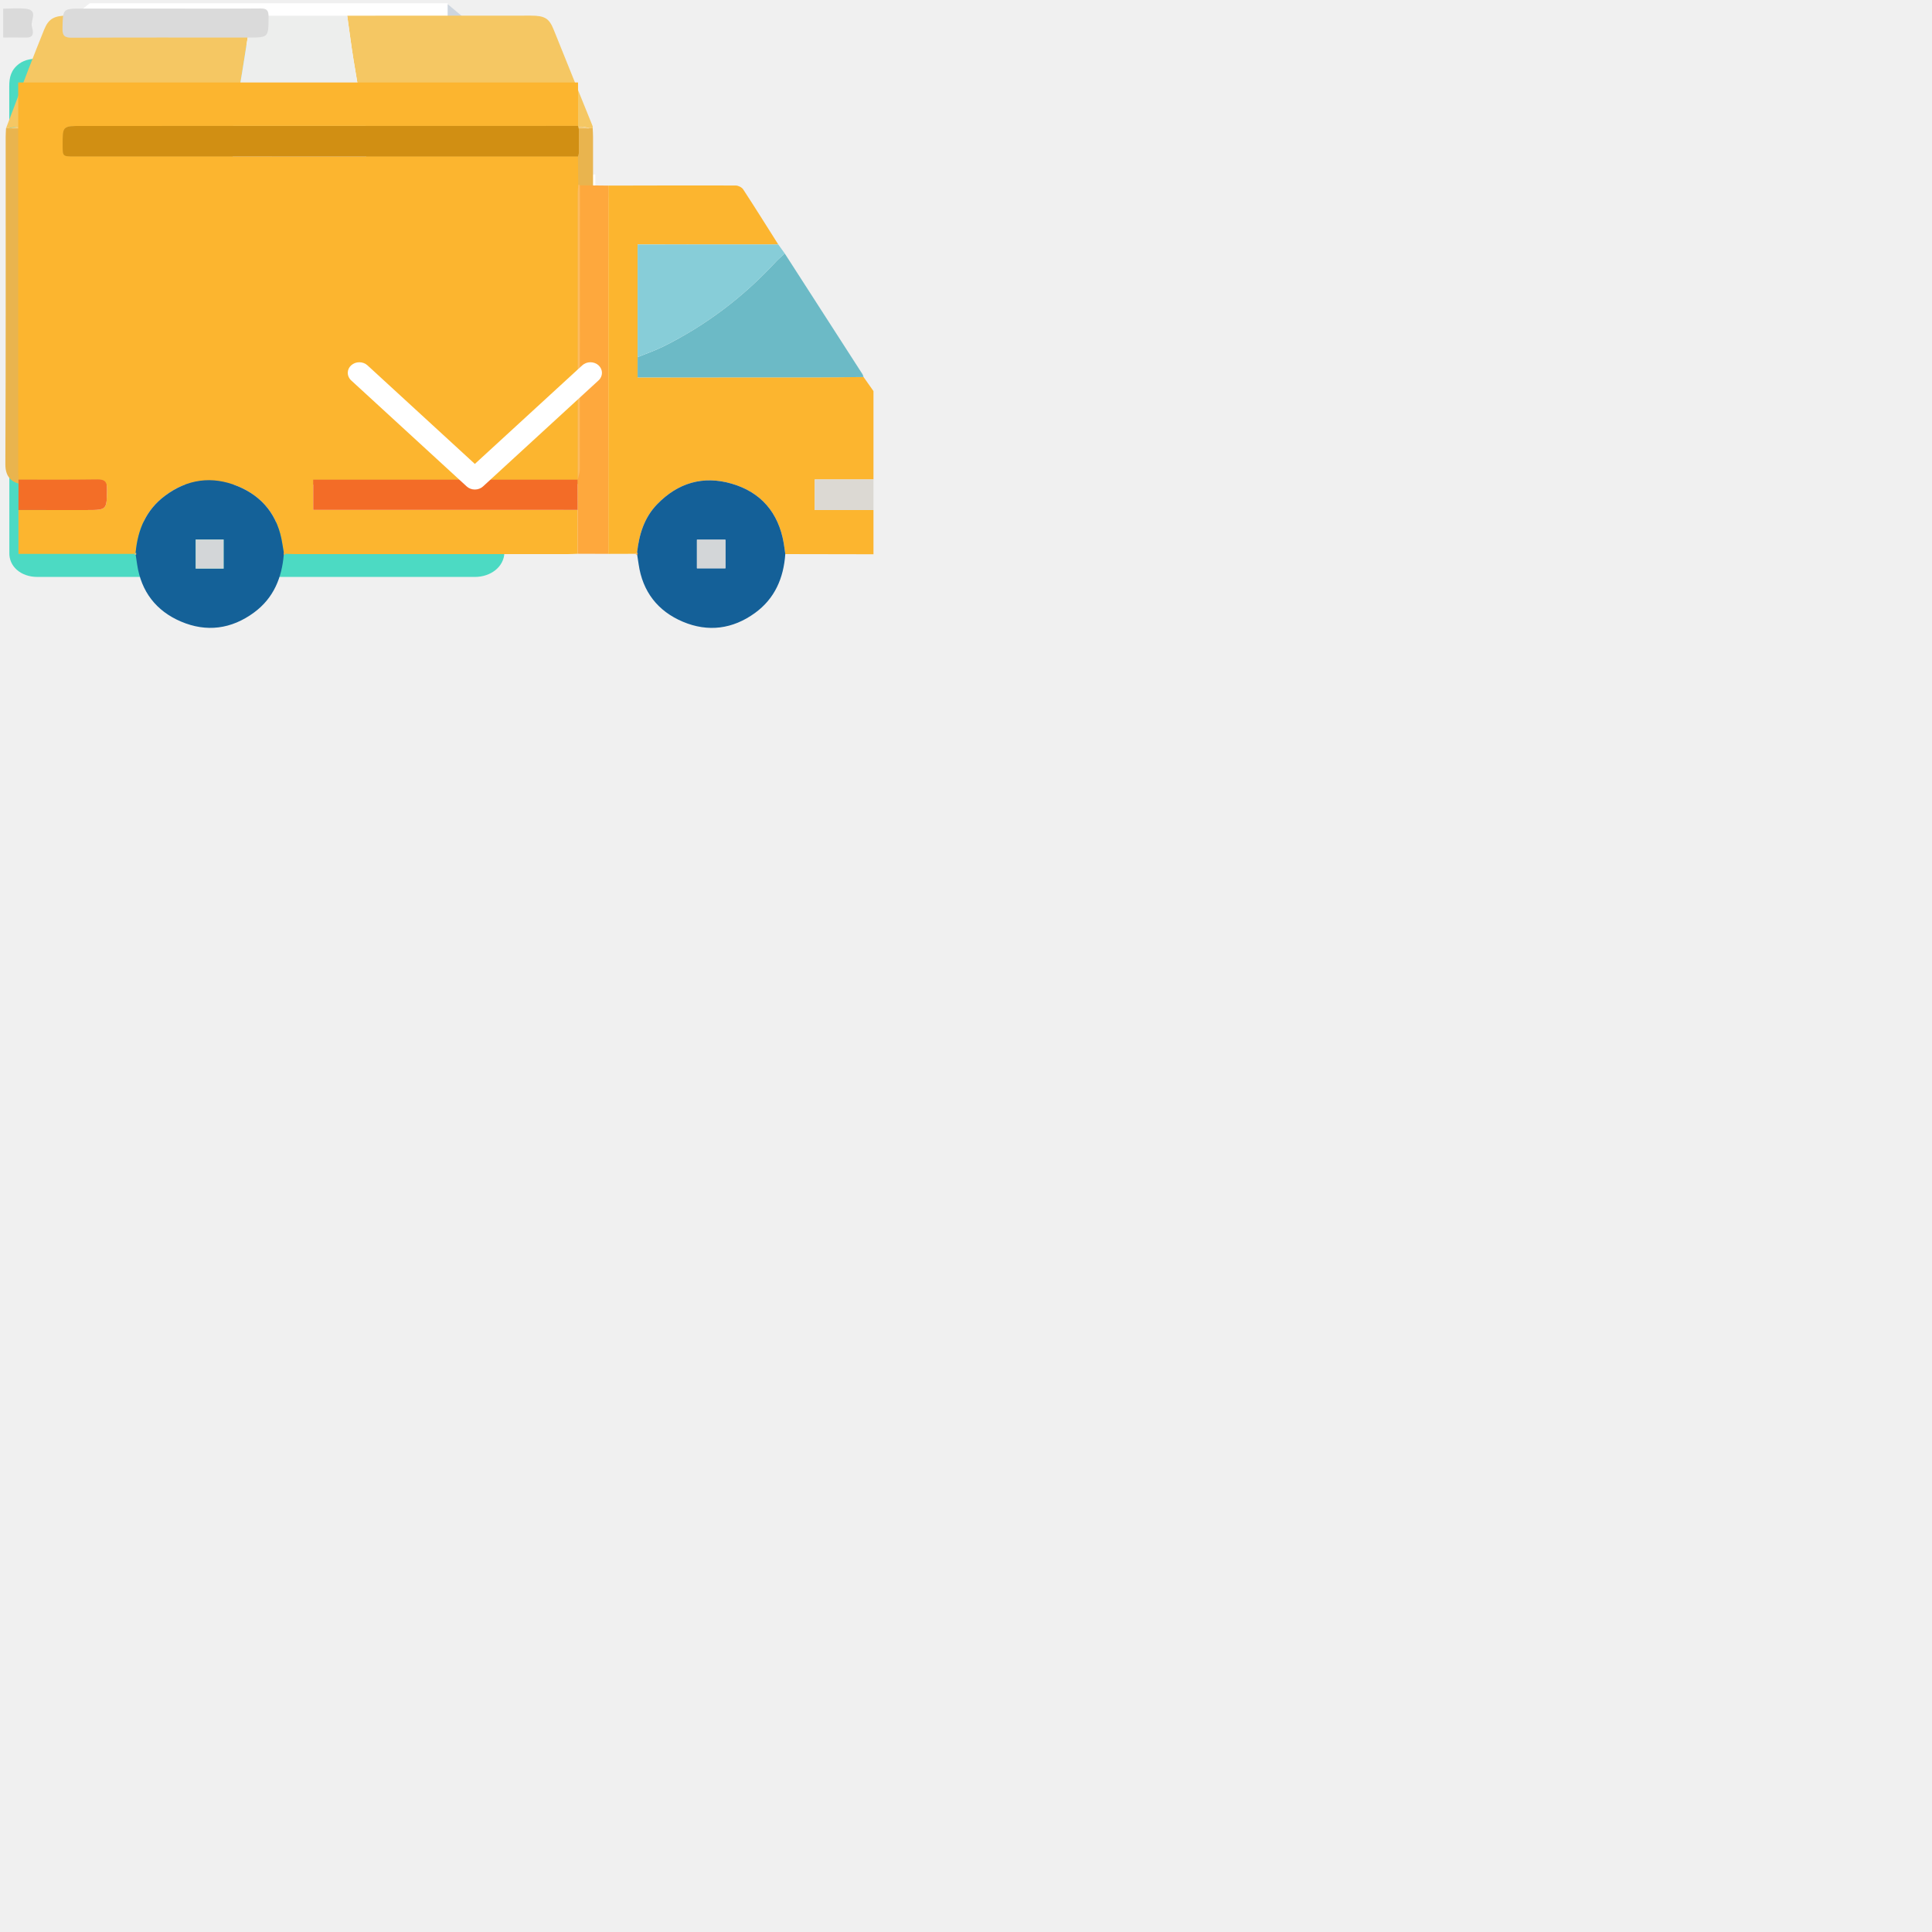
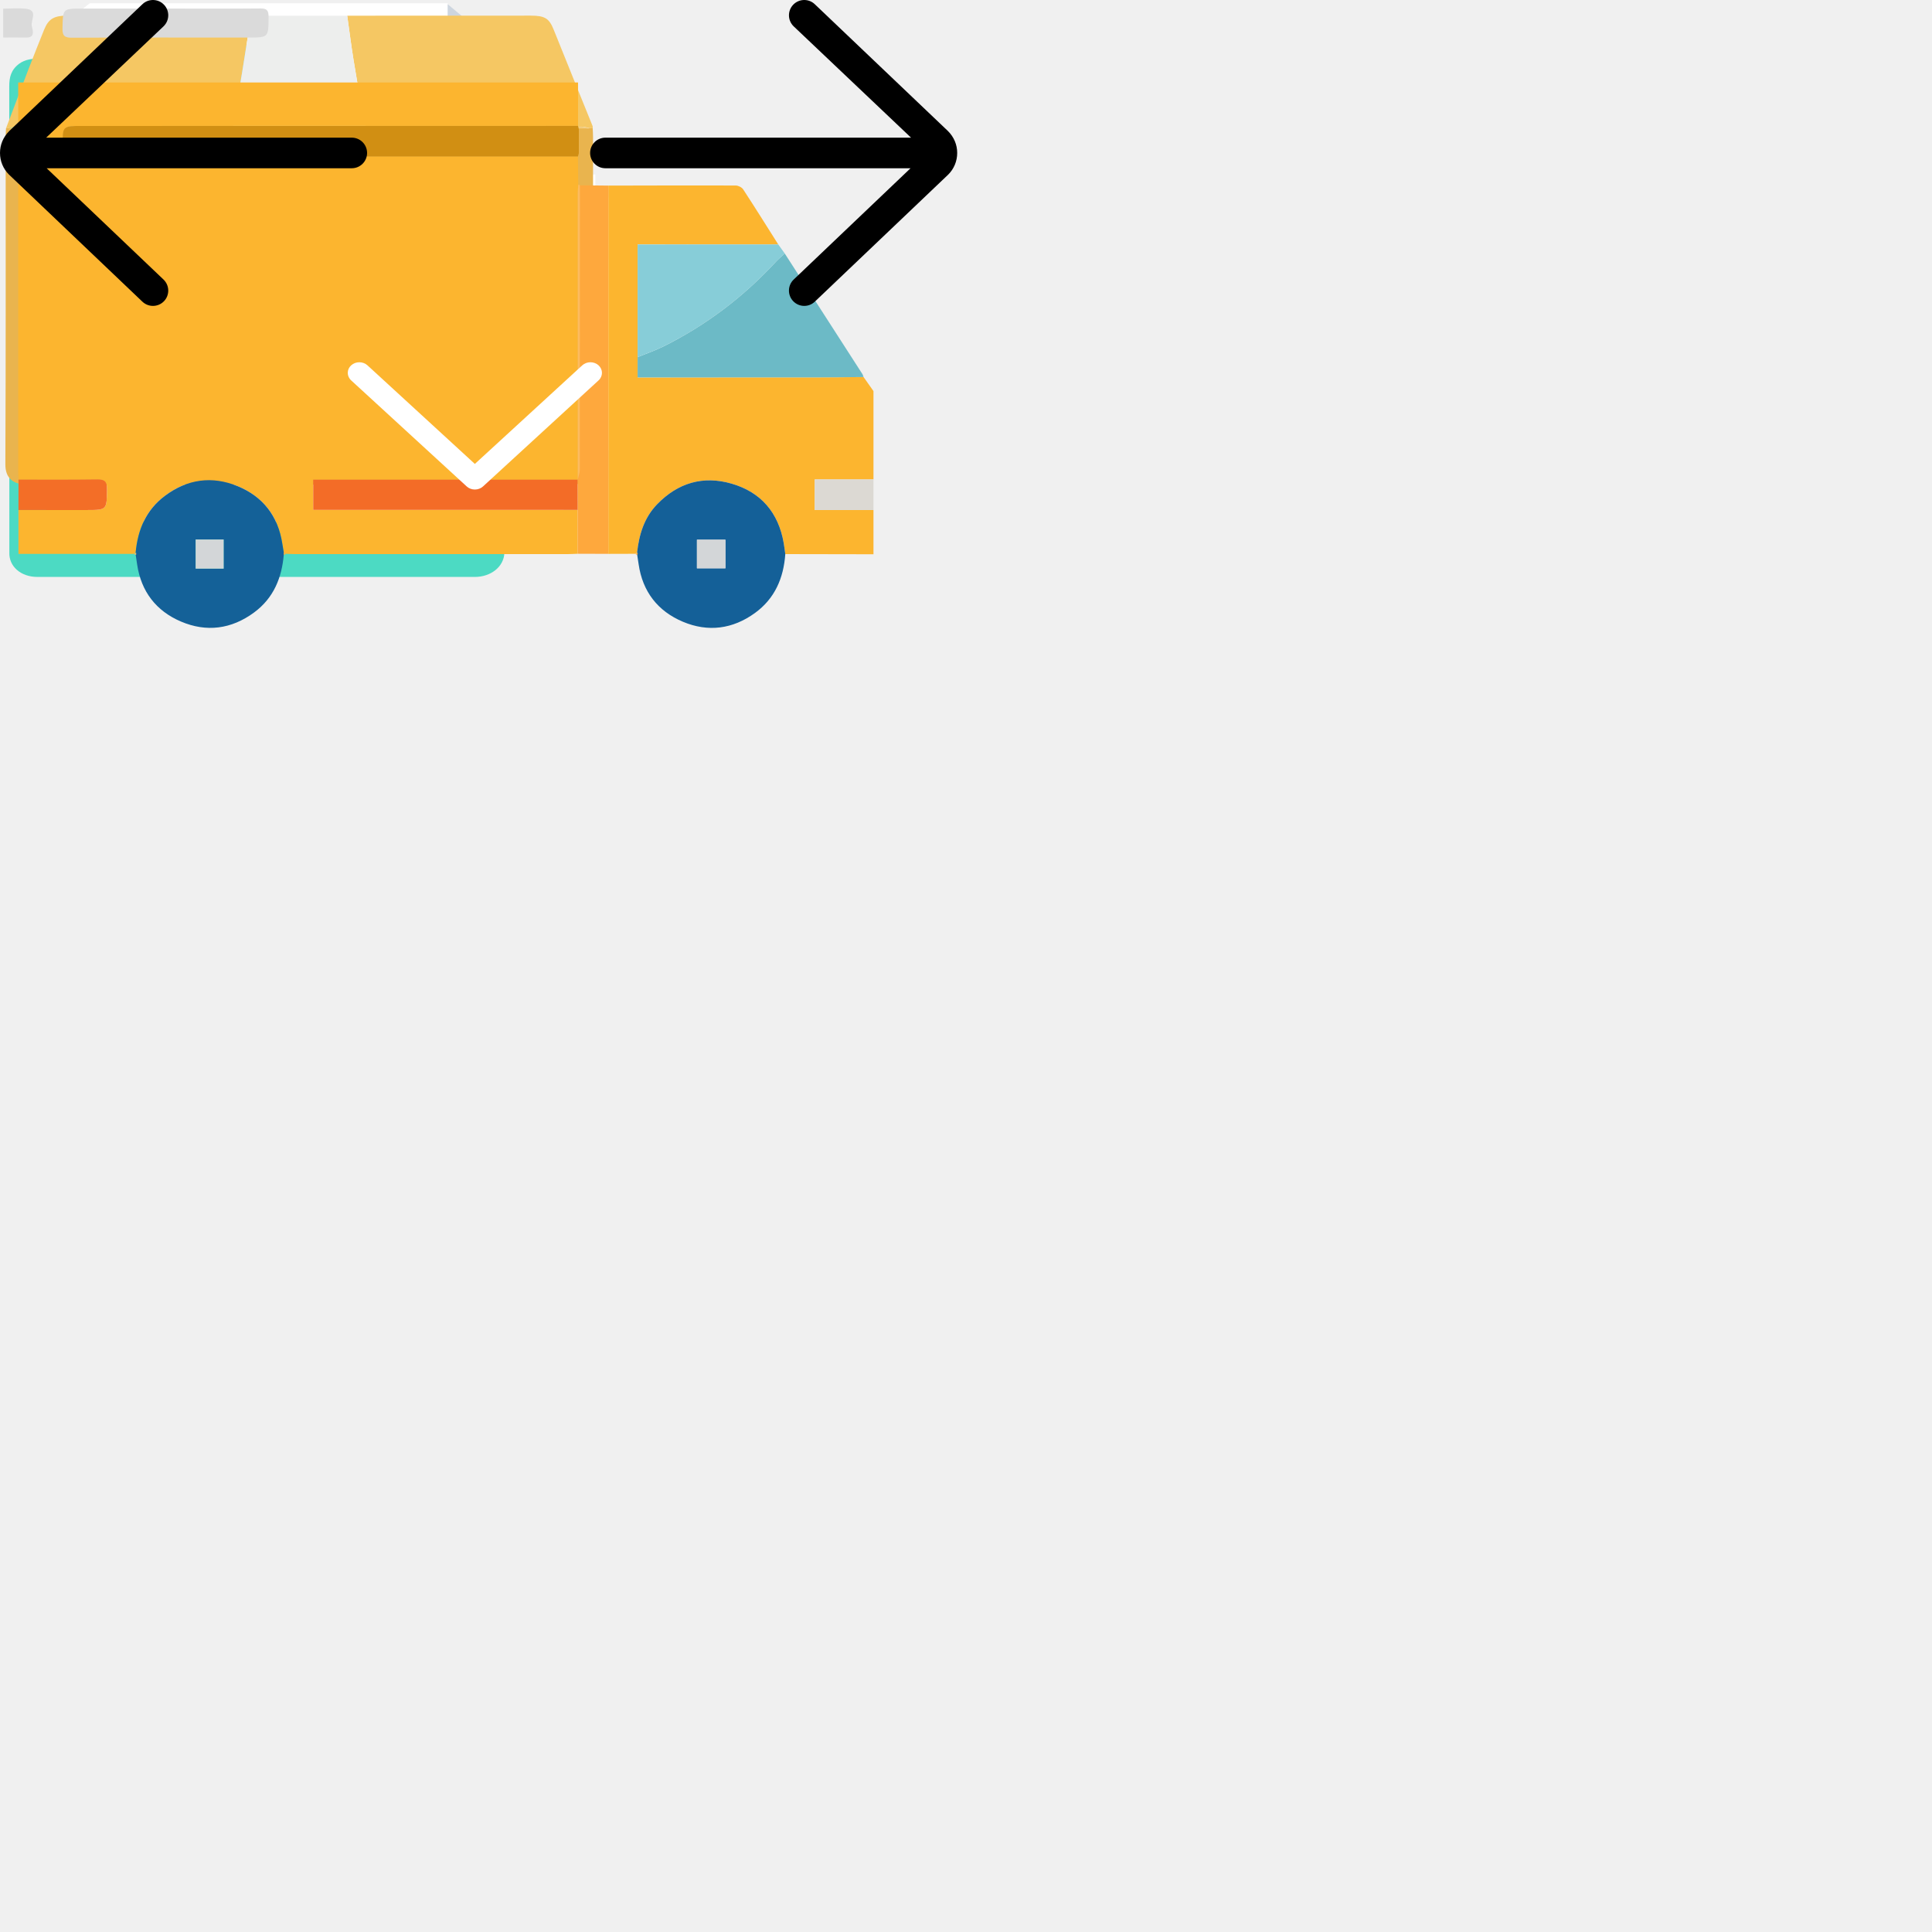
<svg xmlns="http://www.w3.org/2000/svg" viewBox="0 0 120 120">
  <g id="facebook">
    <path fill-rule="evenodd" clip-rule="evenodd" d="M36.616 20.544H33.953V30.299V30.299H29.919V20.544H28V17.116H29.919V14.898C29.919 13.311 30.672 10.827 33.989 10.827L36.977 10.839V14.167H34.809C34.453 14.167 33.953 14.345 33.953 15.102V17.119H36.968L36.616 20.544Z" fill="white" />
  </g>
  <g id="google">
    <path fill-rule="evenodd" clip-rule="evenodd" d="M28.044 22.028L27.409 24.4L25.087 24.449C24.393 23.162 24 21.689 24 20.125C24 18.612 24.368 17.185 25.02 15.928H25.021L27.088 16.307L27.993 18.362C27.804 18.914 27.701 19.508 27.701 20.125C27.701 20.795 27.822 21.436 28.044 22.028Z" fill="white" />
    <path fill-rule="evenodd" clip-rule="evenodd" d="M42.091 18.42C42.195 18.972 42.25 19.542 42.25 20.125C42.25 20.778 42.181 21.415 42.05 22.03C41.606 24.122 40.446 25.948 38.838 27.241L38.837 27.24L36.234 27.107L35.865 24.807C36.932 24.181 37.766 23.202 38.205 22.03H33.326V18.42H38.276H42.091Z" fill="white" />
    <path fill-rule="evenodd" clip-rule="evenodd" d="M38.837 27.24L38.837 27.241C37.274 28.498 35.287 29.25 33.125 29.25C29.65 29.25 26.629 27.308 25.087 24.449L28.044 22.029C28.815 24.085 30.799 25.549 33.125 25.549C34.125 25.549 35.061 25.279 35.865 24.807L38.837 27.24Z" fill="white" />
    <path fill-rule="evenodd" clip-rule="evenodd" d="M38.949 13.101L35.993 15.521C35.161 15.001 34.178 14.7 33.125 14.7C30.746 14.7 28.725 16.232 27.993 18.362L25.021 15.928H25.02C26.539 13 29.598 11 33.125 11C35.339 11 37.369 11.788 38.949 13.101Z" fill="white" />
  </g>
  <g id="twitter">
    <path fill-rule="evenodd" clip-rule="evenodd" d="M42.74 15.204C42.285 15.907 41.709 16.497 41.043 17C40.911 17.099 40.869 17.198 40.874 17.366C40.92 19.153 40.531 20.849 39.76 22.455C38.837 24.377 37.495 25.933 35.676 27.06C34.385 27.86 32.98 28.335 31.476 28.537C30.416 28.678 29.357 28.681 28.301 28.529C26.77 28.309 25.346 27.79 24.037 26.961C24.028 26.955 24.023 26.944 24 26.917C26.082 27.108 27.952 26.597 29.645 25.325C27.881 25.169 26.706 24.28 26.043 22.632C26.634 22.696 27.184 22.715 27.753 22.554C25.522 22 24.628 20.024 24.723 18.748C24.991 18.85 25.253 18.972 25.528 19.048C25.802 19.124 26.089 19.154 26.384 19.181C25.585 18.568 25.047 17.796 24.829 16.817C24.612 15.842 24.767 14.922 25.256 14.034C27.348 16.496 29.985 17.853 33.211 18.073C33.19 17.822 33.16 17.588 33.151 17.353C33.081 15.445 34.338 13.794 36.2 13.408C37.512 13.135 38.68 13.476 39.665 14.394C39.781 14.502 39.877 14.536 40.034 14.498C40.747 14.325 41.429 14.077 42.071 13.72C42.123 13.691 42.178 13.665 42.27 13.618C41.973 14.521 41.43 15.181 40.689 15.726C40.915 15.685 41.142 15.65 41.366 15.599C41.593 15.547 41.818 15.485 42.039 15.415C42.267 15.344 42.49 15.257 42.715 15.177C42.722 15.186 42.731 15.195 42.74 15.204Z" fill="white" />
    <path fill-rule="evenodd" clip-rule="evenodd" d="M30.886 13.01C30.904 13.006 30.922 13.003 30.939 13C30.932 13.017 30.924 13.035 30.916 13.053C30.906 13.039 30.895 13.025 30.886 13.01Z" fill="#04A9F3" />
  </g>
  <g id="couriers">
    <path fill-rule="evenodd" clip-rule="evenodd" d="M5.578 0.2C12.989 0.2 20.398 0.2 27.808 0.2C27.809 0.221 27.809 0.241 27.808 0.262C27.807 1.986 27.805 3.711 27.806 5.436C27.807 6.2 28.349 6.669 29.247 6.671C31.245 6.674 33.243 6.67 35.241 6.668C35.243 14.711 35.233 22.753 35.261 30.796C35.264 31.704 34.508 32.467 33.325 32.428C32.659 32.407 31.992 32.424 31.325 32.424C23.005 32.424 14.685 32.423 6.366 32.423C5.218 32.423 4.508 31.845 4.508 30.868C4.505 21.788 4.507 12.708 4.508 3.628C4.511 2.969 4.515 2.31 4.515 1.651C4.515 1.261 4.67 0.928 5.001 0.658C5.191 0.503 5.386 0.352 5.578 0.2ZM32.141 25.663C32.164 25.644 32.188 25.624 32.211 25.605C32.211 25.009 32.211 24.413 32.211 23.82C23.958 23.82 15.774 23.82 7.55 23.82C7.55 24.43 7.55 25.017 7.55 25.605C7.573 25.624 7.597 25.643 7.62 25.663C7.81 25.666 8.001 25.671 8.191 25.671C15.984 25.671 23.777 25.671 31.57 25.671C31.761 25.671 31.951 25.666 32.141 25.663ZM7.645 13.187C7.793 13.195 7.9 13.207 8.006 13.207C11.504 13.208 15.002 13.204 18.5 13.215C18.846 13.216 18.899 13.107 18.898 12.851C18.891 9.641 18.887 6.43 18.903 3.219C18.904 2.889 18.762 2.847 18.429 2.847C14.986 2.856 11.542 2.853 8.099 2.854C7.954 2.854 7.809 2.865 7.645 2.872C7.645 6.32 7.645 9.735 7.645 13.187ZM19.839 21.498C23.244 21.498 26.649 21.498 30.054 21.498C30.667 21.498 31.28 21.491 31.892 21.501C32.139 21.505 32.234 21.435 32.225 21.221C32.21 20.839 32.221 20.456 32.221 20.073C32.221 19.621 32.221 19.62 31.69 19.62C23.818 19.62 15.945 19.62 8.073 19.62C8.005 19.62 7.936 19.625 7.869 19.619C7.623 19.597 7.528 19.684 7.536 19.898C7.55 20.291 7.566 20.688 7.532 21.08C7.504 21.417 7.638 21.506 8.03 21.505C11.967 21.493 15.903 21.498 19.839 21.498ZM19.833 17.323C22.583 17.323 25.332 17.323 28.082 17.323C29.321 17.323 30.56 17.313 31.798 17.33C32.146 17.334 32.249 17.236 32.227 16.953C32.202 16.63 32.222 16.304 32.221 15.979C32.221 15.511 32.221 15.511 31.669 15.511C23.815 15.511 15.96 15.511 8.106 15.511C8.025 15.511 7.942 15.517 7.861 15.509C7.606 15.486 7.529 15.588 7.537 15.794C7.55 16.164 7.566 16.537 7.533 16.906C7.502 17.243 7.639 17.332 8.031 17.331C11.965 17.319 15.899 17.323 19.833 17.323ZM7.566 29.841C7.749 29.841 7.908 29.841 8.067 29.841C10.041 29.841 12.015 29.841 13.99 29.841C15.501 29.841 17.012 29.837 18.524 29.846C18.802 29.848 18.913 29.784 18.9 29.534C18.878 29.141 18.871 28.745 18.902 28.352C18.926 28.044 18.811 27.962 18.449 27.963C14.963 27.975 11.477 27.97 7.992 27.971C7.849 27.971 7.706 27.984 7.565 27.991C7.566 28.622 7.566 29.209 7.566 29.841ZM21.779 13.173C25.277 13.173 28.736 13.173 32.184 13.173C32.184 12.546 32.184 11.95 32.184 11.359C28.698 11.359 25.248 11.359 21.779 11.359C21.779 11.97 21.779 12.558 21.779 13.173Z" fill="white" />
    <path fill-rule="evenodd" clip-rule="evenodd" d="M31.325 32.424C31.327 33.062 31.347 33.7 31.327 34.337C31.301 35.192 30.499 35.835 29.489 35.835C20.432 35.835 11.375 35.835 2.319 35.834C1.291 35.834 0.543 35.175 0.581 34.308C0.584 34.227 0.581 34.146 0.581 34.065C0.581 24.496 0.583 14.928 0.575 5.359C0.574 4.815 0.675 4.347 1.187 3.962C1.57 3.674 2.026 3.65 2.468 3.624C3.145 3.585 3.828 3.623 4.508 3.628C4.507 12.708 4.505 21.788 4.508 30.867C4.508 31.845 5.218 32.423 6.366 32.423C14.685 32.423 23.005 32.424 31.325 32.424Z" fill="#4CDAC3" />
    <path fill-rule="evenodd" clip-rule="evenodd" d="M7.645 13.187C7.645 9.735 7.645 6.32 7.645 2.872C7.809 2.865 7.954 2.854 8.099 2.854C11.542 2.853 14.986 2.856 18.429 2.847C18.762 2.847 18.904 2.889 18.903 3.219C18.887 6.43 18.891 9.641 18.898 12.851C18.899 13.107 18.846 13.216 18.5 13.215C15.002 13.204 11.505 13.208 8.006 13.207C7.9 13.207 7.794 13.195 7.645 13.187Z" fill="#83DAFE" />
    <path fill-rule="evenodd" clip-rule="evenodd" d="M19.839 21.498C15.903 21.498 11.967 21.493 8.03 21.505C7.638 21.506 7.504 21.417 7.532 21.08C7.566 20.688 7.55 20.291 7.536 19.897C7.528 19.684 7.623 19.597 7.869 19.619C7.936 19.625 8.005 19.62 8.073 19.62C15.945 19.62 23.818 19.62 31.69 19.62C32.221 19.62 32.221 19.621 32.221 20.073C32.221 20.456 32.21 20.839 32.225 21.221C32.233 21.435 32.138 21.505 31.892 21.501C31.28 21.491 30.667 21.498 30.054 21.498C26.649 21.498 23.244 21.498 19.839 21.498Z" fill="#CCD5DF" />
    <path fill-rule="evenodd" clip-rule="evenodd" d="M7.55 25.605C7.55 25.017 7.55 24.43 7.55 23.82C15.774 23.82 23.958 23.82 32.211 23.82C32.211 24.413 32.211 25.009 32.212 25.605C32.188 25.624 32.165 25.643 32.141 25.663C31.951 25.666 31.761 25.671 31.57 25.671C23.777 25.671 15.985 25.671 8.191 25.671C8.001 25.671 7.811 25.666 7.62 25.663C7.597 25.644 7.573 25.624 7.55 25.605Z" fill="#ABB2B9" />
    <path fill-rule="evenodd" clip-rule="evenodd" d="M19.833 17.323C15.899 17.323 11.965 17.319 8.031 17.331C7.64 17.332 7.502 17.244 7.533 16.906C7.566 16.537 7.55 16.164 7.537 15.794C7.529 15.588 7.606 15.486 7.861 15.509C7.942 15.517 8.025 15.511 8.106 15.511C15.961 15.511 23.815 15.511 31.669 15.511C32.221 15.511 32.221 15.511 32.221 15.979C32.222 16.304 32.202 16.63 32.227 16.953C32.249 17.236 32.146 17.334 31.798 17.33C30.56 17.313 29.321 17.323 28.082 17.323C25.332 17.323 22.583 17.323 19.833 17.323Z" fill="#CCD5DF" />
    <path fill-rule="evenodd" clip-rule="evenodd" d="M27.808 0.262C28.321 0.691 28.838 1.116 29.347 1.548C30.624 2.634 31.903 3.718 33.169 4.813C33.872 5.421 34.551 6.05 35.241 6.669C33.244 6.67 31.246 6.674 29.247 6.671C28.349 6.669 27.807 6.201 27.806 5.436C27.805 3.711 27.807 1.987 27.808 0.262Z" fill="#CDD5DF" />
    <path fill-rule="evenodd" clip-rule="evenodd" d="M7.566 29.841C7.566 29.209 7.566 28.622 7.566 27.99C7.706 27.984 7.849 27.971 7.992 27.971C11.478 27.97 14.963 27.974 18.449 27.963C18.812 27.961 18.927 28.044 18.902 28.352C18.871 28.744 18.879 29.14 18.9 29.534C18.914 29.784 18.802 29.847 18.524 29.846C17.013 29.836 15.501 29.841 13.99 29.841C12.016 29.841 10.041 29.841 8.067 29.841C7.908 29.841 7.749 29.841 7.566 29.841Z" fill="#ABB2B9" />
    <path fill-rule="evenodd" clip-rule="evenodd" d="M21.779 13.173C21.779 12.558 21.779 11.97 21.779 11.359C25.248 11.359 28.699 11.359 32.184 11.359C32.184 11.95 32.184 12.546 32.184 13.173C28.736 13.173 25.277 13.173 21.779 13.173Z" fill="#FED05C" />
    <path fill-rule="evenodd" clip-rule="evenodd" d="M7.55 25.605C7.634 25.677 7.718 25.749 7.803 25.82C7.718 25.748 7.634 25.677 7.55 25.605Z" fill="#B4BAC0" />
    <path fill-rule="evenodd" clip-rule="evenodd" d="M32.141 25.82C32.226 25.748 32.31 25.676 32.394 25.605C32.309 25.676 32.225 25.748 32.141 25.82Z" fill="#B4BAC0" />
  </g>
  <g id="parcel">
    <path fill-rule="evenodd" clip-rule="evenodd" d="M36.813 7.965C36.821 8.142 36.835 8.32 36.835 8.498C36.837 15.261 36.837 22.025 36.836 28.789C36.836 29.778 36.466 30.1 35.327 30.1C24.154 30.1 12.982 30.092 1.809 30.115C0.817 30.117 0.329 29.71 0.333 28.837C0.365 22.058 0.351 15.277 0.352 8.498C0.352 8.32 0.367 8.142 0.374 7.965C0.443 7.964 0.511 7.963 0.579 7.961C5.206 7.96 9.834 7.959 14.461 7.958C14.461 9.775 14.461 11.592 14.461 13.515C15.151 13.041 15.733 12.641 16.356 12.213C16.721 12.642 17.067 13.048 17.449 13.495C17.832 13.081 18.189 12.696 18.592 12.262C18.988 12.684 19.332 13.052 19.728 13.474C20.127 13.024 20.473 12.633 20.843 12.215C21.456 12.637 22.037 13.037 22.727 13.513C22.727 11.591 22.727 9.775 22.727 7.959C27.354 7.96 31.981 7.96 36.608 7.961C36.676 7.963 36.745 7.964 36.813 7.965ZM4.777 26.388C5.003 26.399 5.133 26.41 5.263 26.41C6.548 26.404 6.402 26.523 6.406 25.47C6.409 24.441 6.406 23.412 6.406 22.317C6.887 22.317 7.306 22.317 7.828 22.317C7.054 21.29 6.347 20.352 5.58 19.335C4.819 20.356 4.112 21.305 3.336 22.346C3.905 22.346 4.314 22.346 4.777 22.346C4.777 23.708 4.777 25.026 4.777 26.388ZM12.874 22.338C12.081 21.284 11.376 20.344 10.614 19.331C9.859 20.342 9.161 21.276 8.399 22.297C8.932 22.321 9.336 22.34 9.813 22.362C9.813 23.714 9.813 25.044 9.813 26.389C10.036 26.398 10.185 26.41 10.334 26.41C11.557 26.409 11.428 26.504 11.43 25.474C11.433 24.444 11.431 23.414 11.431 22.338C11.903 22.338 12.312 22.338 12.874 22.338ZM3.907 27.806C6.738 27.806 9.512 27.806 12.284 27.806C12.284 27.515 12.284 27.264 12.284 27.008C9.473 27.008 6.7 27.008 3.907 27.008C3.907 27.288 3.907 27.526 3.907 27.806Z" fill="#E9B44E" />
    <path fill-rule="evenodd" clip-rule="evenodd" d="M36.813 7.965C36.745 7.964 36.677 7.962 36.608 7.961C36.45 7.929 36.291 7.869 36.132 7.869C31.66 7.865 27.187 7.867 22.714 7.869C22.672 7.715 22.616 7.562 22.589 7.405C22.372 6.163 22.152 4.921 21.952 3.677C21.808 2.778 21.694 1.875 21.566 0.975C25.365 0.973 29.163 0.971 32.962 0.971C33.855 0.971 34.111 1.145 34.398 1.86C35.194 3.849 36.003 5.834 36.804 7.821C36.822 7.864 36.81 7.917 36.813 7.965Z" fill="#F5C763" />
    <path fill-rule="evenodd" clip-rule="evenodd" d="M0.579 7.961C0.511 7.963 0.443 7.964 0.375 7.965C0.842 6.735 1.305 5.504 1.778 4.275C2.089 3.469 2.411 2.665 2.733 1.862C3.009 1.174 3.344 0.971 4.191 0.971C8.001 0.972 11.811 0.973 15.621 0.975C15.587 1.146 15.546 1.317 15.519 1.489C15.359 2.482 15.206 3.476 15.043 4.469C14.857 5.603 14.664 6.736 14.473 7.869C10.001 7.868 5.528 7.865 1.055 7.869C0.896 7.869 0.738 7.929 0.579 7.961Z" fill="#F5C763" />
    <path fill-rule="evenodd" clip-rule="evenodd" d="M14.473 7.869C14.664 6.736 14.857 5.603 15.043 4.469C15.206 3.476 15.359 2.482 15.518 1.489C15.546 1.317 15.587 1.146 15.621 0.975C17.603 0.975 19.585 0.975 21.566 0.975C21.694 1.876 21.808 2.778 21.952 3.677C22.152 4.921 22.373 6.163 22.589 7.406C22.616 7.562 22.672 7.715 22.714 7.869L22.683 7.857C19.957 7.857 17.23 7.857 14.504 7.857L14.473 7.869Z" fill="#EDEEED" />
    <path fill-rule="evenodd" clip-rule="evenodd" d="M22.727 7.959C22.727 9.775 22.727 11.591 22.727 13.513C22.037 13.037 21.456 12.637 20.843 12.215C20.473 12.633 20.127 13.024 19.728 13.475C19.332 13.052 18.988 12.684 18.592 12.262C18.189 12.697 17.832 13.081 17.449 13.495C17.067 13.048 16.721 12.642 16.356 12.214C15.733 12.641 15.151 13.041 14.461 13.515C14.461 11.592 14.461 9.775 14.461 7.959C14.461 7.959 14.503 7.967 14.503 7.967C17.23 7.967 19.957 7.967 22.685 7.967L22.727 7.959Z" fill="#DAD7DC" />
    <path fill-rule="evenodd" clip-rule="evenodd" d="M4.777 26.388C4.777 25.026 4.777 23.708 4.777 22.346C4.314 22.346 3.904 22.346 3.336 22.346C4.112 21.305 4.819 20.356 5.58 19.335C6.347 20.352 7.054 21.29 7.828 22.317C7.306 22.317 6.887 22.317 6.406 22.317C6.406 23.411 6.409 24.44 6.405 25.47C6.401 26.523 6.548 26.404 5.263 26.41C5.133 26.41 5.003 26.399 4.777 26.388Z" fill="#585B6C" />
    <path fill-rule="evenodd" clip-rule="evenodd" d="M12.874 22.338C12.312 22.338 11.903 22.338 11.431 22.338C11.431 23.414 11.433 24.444 11.43 25.474C11.428 26.504 11.557 26.409 10.334 26.41C10.185 26.41 10.036 26.398 9.813 26.389C9.813 25.044 9.813 23.714 9.813 22.362C9.336 22.34 8.932 22.321 8.399 22.297C9.161 21.276 9.859 20.342 10.614 19.331C11.376 20.344 12.081 21.284 12.874 22.338Z" fill="#585B6C" />
    <path fill-rule="evenodd" clip-rule="evenodd" d="M3.907 27.806C3.907 27.526 3.907 27.288 3.907 27.008C6.7 27.008 9.473 27.008 12.284 27.008C12.284 27.264 12.284 27.515 12.284 27.806C9.512 27.806 6.738 27.806 3.907 27.806Z" fill="#575B6D" />
    <path fill-rule="evenodd" clip-rule="evenodd" d="M0.579 7.98C0.738 7.942 0.896 7.871 1.055 7.871C5.528 7.867 10.001 7.87 14.473 7.871L14.504 7.858C14.504 7.901 14.503 7.944 14.503 7.987C14.503 7.987 14.461 7.977 14.461 7.977C9.834 7.978 5.206 7.979 0.579 7.98Z" fill="#F2CC7D" />
    <path fill-rule="evenodd" clip-rule="evenodd" d="M22.714 7.871C27.187 7.87 31.66 7.867 36.132 7.871C36.291 7.871 36.45 7.942 36.608 7.98C31.981 7.979 27.354 7.978 22.726 7.977L22.685 7.987C22.684 7.944 22.684 7.901 22.683 7.858L22.714 7.871Z" fill="#F2CC7D" />
    <path fill-rule="evenodd" clip-rule="evenodd" d="M22.683 7.858C22.684 7.901 22.684 7.944 22.685 7.987C19.957 7.987 17.23 7.987 14.503 7.987C14.503 7.944 14.504 7.901 14.504 7.858C17.23 7.858 19.957 7.858 22.683 7.858Z" fill="#E2D8C8" />
  </g>
  <g id="track">
    <path fill-rule="evenodd" clip-rule="evenodd" d="M53.638 23.418C53.843 23.709 54.048 24 54.253 24.291C54.253 26.121 54.253 27.951 54.253 29.78C53.035 29.78 51.817 29.78 50.603 29.78C50.603 30.474 50.603 31.045 50.603 31.681C51.841 31.681 53.047 31.681 54.253 31.681C54.253 32.596 54.253 33.511 54.253 34.426C52.427 34.422 50.602 34.419 48.776 34.416C48.745 34.19 48.718 33.963 48.679 33.738C48.353 31.845 47.272 30.571 45.438 30.04C43.672 29.529 42.108 29.988 40.82 31.317C40.009 32.153 39.696 33.199 39.572 34.321C39.54 34.347 39.509 34.372 39.478 34.397C38.914 34.399 38.349 34.4 37.785 34.402C37.785 26.777 37.784 19.153 37.784 11.528C40.421 11.523 43.058 11.513 45.696 11.522C45.854 11.523 46.076 11.633 46.16 11.762C46.9 12.894 47.616 14.041 48.339 15.183C45.432 15.183 42.525 15.183 39.604 15.183C39.604 17.581 39.604 19.881 39.604 22.181C39.604 22.593 39.604 23.005 39.604 23.442C39.86 23.442 40.052 23.442 40.244 23.442C43.672 23.442 47.1 23.444 50.529 23.441C51.565 23.44 52.602 23.426 53.638 23.418Z" fill="#FCB52F" />
    <path fill-rule="evenodd" clip-rule="evenodd" d="M54.253 31.681C53.047 31.681 51.841 31.681 50.603 31.681C50.603 31.045 50.603 30.474 50.603 29.78C51.817 29.78 53.035 29.78 54.253 29.78C54.253 30.414 54.253 31.047 54.253 31.681Z" fill="#DCD9D3" />
    <path fill-rule="evenodd" clip-rule="evenodd" d="M0.2 0.537C0.672 0.536 1.149 0.489 1.615 0.545C2.393 0.64 1.894 1.257 1.974 1.623C2.026 1.862 2.22 2.344 1.616 2.334C1.144 2.326 0.672 2.332 0.2 2.332C0.2 1.733 0.2 1.135 0.2 0.537Z" fill="#DADADA" />
    <path fill-rule="evenodd" clip-rule="evenodd" d="M1.15 29.789C1.144 29.614 1.131 29.439 1.131 29.263C1.13 21.419 1.13 13.575 1.13 5.731C1.13 5.54 1.13 5.349 1.13 5.122C12.732 5.122 24.293 5.122 35.903 5.122C35.903 6.035 35.903 6.927 35.903 7.819C25.628 7.82 15.355 7.822 5.081 7.823C3.89 7.823 3.89 7.823 3.891 9.003C3.891 9.715 3.891 9.716 4.6 9.716C15.032 9.716 25.465 9.717 35.897 9.718C35.902 10.302 35.908 10.886 35.914 11.47C35.904 11.646 35.887 11.821 35.887 11.996C35.886 17.922 35.887 23.848 35.887 29.773L35.873 29.793C30.41 29.793 24.946 29.793 19.453 29.793C19.453 30.442 19.453 31.028 19.453 31.671C24.952 31.671 30.415 31.671 35.879 31.671C35.88 32.579 35.881 33.487 35.883 34.395C35.672 34.402 35.462 34.416 35.252 34.416C29.619 34.417 23.984 34.417 18.35 34.416C18.14 34.416 17.93 34.403 17.72 34.397C17.689 34.372 17.659 34.346 17.628 34.321C17.596 34.131 17.562 33.941 17.533 33.751C17.269 32.051 16.333 30.841 14.761 30.196C13.17 29.544 11.633 29.755 10.245 30.794C9.071 31.672 8.555 32.902 8.425 34.324C8.393 34.351 8.36 34.377 8.328 34.404C5.959 34.404 3.59 34.404 1.146 34.404C1.146 33.484 1.146 32.581 1.146 31.678C2.55 31.678 3.954 31.678 5.358 31.679C6.649 31.679 6.632 31.678 6.647 30.383C6.652 29.926 6.513 29.77 6.047 29.777C4.415 29.802 2.783 29.788 1.15 29.789Z" fill="#FCB52F" />
    <path fill-rule="evenodd" clip-rule="evenodd" d="M8.425 34.324C8.555 32.902 9.071 31.672 10.245 30.794C11.633 29.755 13.17 29.544 14.761 30.196C16.333 30.841 17.269 32.051 17.532 33.751C17.562 33.941 17.596 34.131 17.628 34.321C17.612 34.354 17.613 34.386 17.629 34.418C17.51 35.883 16.996 37.15 15.775 38.047C14.371 39.079 12.824 39.282 11.239 38.605C9.698 37.948 8.766 36.743 8.517 35.055C8.486 34.846 8.454 34.638 8.423 34.429C8.424 34.394 8.424 34.359 8.425 34.324ZM13.889 35.317C13.889 34.678 13.889 34.091 13.889 33.51C13.287 33.51 12.73 33.51 12.153 33.51C12.153 34.123 12.153 34.708 12.153 35.317C12.745 35.317 13.301 35.317 13.889 35.317Z" fill="#146198" />
    <path fill-rule="evenodd" clip-rule="evenodd" d="M39.571 34.321C39.696 33.199 40.009 32.153 40.82 31.317C42.108 29.988 43.672 29.529 45.438 30.04C47.272 30.571 48.353 31.845 48.679 33.738C48.718 33.963 48.744 34.19 48.776 34.416C48.67 35.903 48.128 37.175 46.894 38.072C45.508 39.079 43.975 39.276 42.412 38.616C40.856 37.959 39.911 36.749 39.666 35.042C39.636 34.834 39.602 34.626 39.57 34.418C39.587 34.386 39.587 34.354 39.571 34.321ZM45.057 33.522C44.425 33.522 43.858 33.522 43.288 33.522C43.288 34.134 43.288 34.706 43.288 35.298C43.892 35.298 44.471 35.298 45.057 35.298C45.057 34.684 45.057 34.114 45.057 33.522Z" fill="#146098" />
    <path fill-rule="evenodd" clip-rule="evenodd" d="M35.897 9.718C25.464 9.717 15.032 9.716 4.6 9.716C3.891 9.716 3.891 9.715 3.891 9.004C3.89 7.823 3.89 7.824 5.08 7.823C15.354 7.822 25.628 7.82 35.902 7.819C35.919 7.889 35.936 7.959 35.952 8.029C35.952 8.524 35.952 9.02 35.952 9.515C35.934 9.583 35.915 9.65 35.897 9.718Z" fill="#D18F13" />
    <path fill-rule="evenodd" clip-rule="evenodd" d="M53.638 23.418C52.602 23.426 51.565 23.44 50.528 23.441C47.1 23.444 43.672 23.442 40.244 23.442C40.052 23.442 39.86 23.442 39.603 23.442C39.603 23.005 39.603 22.593 39.603 22.181C40.136 21.963 40.684 21.776 41.198 21.521C43.856 20.205 46.179 18.439 48.191 16.26C48.361 16.076 48.558 15.915 48.742 15.744C50.349 18.237 51.955 20.73 53.56 23.225C53.597 23.282 53.613 23.353 53.638 23.418Z" fill="#6CBAC6" />
    <path fill-rule="evenodd" clip-rule="evenodd" d="M35.883 34.395C35.881 33.487 35.88 32.579 35.879 31.671C35.877 31.045 35.875 30.419 35.872 29.793C35.872 29.793 35.887 29.773 35.887 29.774C35.92 29.573 35.983 29.373 35.983 29.172C35.988 23.285 35.987 17.397 35.987 11.509C36.586 11.515 37.185 11.522 37.784 11.528C37.784 19.153 37.784 26.777 37.785 34.401C37.151 34.399 36.517 34.397 35.883 34.395Z" fill="#FEA83D" />
    <path fill-rule="evenodd" clip-rule="evenodd" d="M48.742 15.744C48.558 15.915 48.361 16.075 48.191 16.26C46.179 18.439 43.856 20.205 41.198 21.521C40.684 21.776 40.136 21.963 39.603 22.181C39.603 19.881 39.603 17.581 39.603 15.183C42.525 15.183 45.432 15.183 48.339 15.183C48.473 15.37 48.608 15.557 48.742 15.744Z" fill="#87CDD8" />
    <path fill-rule="evenodd" clip-rule="evenodd" d="M10.319 0.535C12.271 0.535 14.223 0.545 16.175 0.526C16.573 0.522 16.682 0.646 16.68 1.036C16.676 2.333 16.691 2.333 15.388 2.333C11.748 2.333 8.108 2.324 4.468 2.344C3.998 2.346 3.871 2.215 3.881 1.752C3.908 0.535 3.886 0.535 5.097 0.535C6.838 0.535 8.579 0.535 10.319 0.535Z" fill="#DADADA" />
    <path fill-rule="evenodd" clip-rule="evenodd" d="M1.15 29.789C2.782 29.788 4.415 29.802 6.047 29.777C6.513 29.77 6.652 29.926 6.646 30.383C6.631 31.678 6.649 31.679 5.358 31.679C3.954 31.678 2.55 31.678 1.145 31.678C1.147 31.048 1.148 30.419 1.15 29.789Z" fill="#F36E27" />
    <path fill-rule="evenodd" clip-rule="evenodd" d="M36.018 11.509C36.018 17.397 36.019 23.285 36.013 29.172C36.012 29.373 35.931 29.573 35.887 29.774C35.886 23.848 35.886 17.922 35.887 11.996C35.887 11.821 35.91 11.646 35.922 11.47C35.96 11.474 35.992 11.487 36.018 11.509Z" fill="#FDBC5F" />
    <path fill-rule="evenodd" clip-rule="evenodd" d="M8.459 34.324C8.458 34.368 8.457 34.412 8.457 34.456C8.41 34.457 8.368 34.446 8.327 34.425C8.371 34.391 8.415 34.358 8.459 34.324Z" fill="#FDBC5F" />
    <path fill-rule="evenodd" clip-rule="evenodd" d="M17.632 34.453C17.611 34.409 17.611 34.365 17.631 34.321C17.67 34.355 17.709 34.39 17.748 34.424C17.712 34.445 17.674 34.455 17.632 34.453Z" fill="#FEA83D" />
    <path fill-rule="evenodd" clip-rule="evenodd" d="M39.595 34.321C39.615 34.365 39.614 34.409 39.593 34.453C39.553 34.455 39.514 34.445 39.478 34.424C39.517 34.389 39.556 34.355 39.595 34.321Z" fill="#FEA83D" />
    <path fill-rule="evenodd" clip-rule="evenodd" d="M35.872 29.793C35.875 30.419 35.877 31.045 35.879 31.671C30.415 31.671 24.951 31.671 19.453 31.671C19.453 31.028 19.453 30.442 19.453 29.793C24.946 29.793 30.409 29.793 35.872 29.793Z" fill="#F36C27" />
    <path fill-rule="evenodd" clip-rule="evenodd" d="M13.89 35.317C13.301 35.317 12.745 35.317 12.153 35.317C12.153 34.708 12.153 34.123 12.153 33.51C12.73 33.51 13.287 33.51 13.89 33.51C13.89 34.091 13.89 34.678 13.89 35.317Z" fill="#D3D6D8" />
    <path fill-rule="evenodd" clip-rule="evenodd" d="M45.058 33.522C45.058 34.114 45.058 34.684 45.058 35.297C44.471 35.297 43.892 35.297 43.288 35.297C43.288 34.706 43.288 34.134 43.288 33.522C43.858 33.522 44.425 33.522 45.058 33.522Z" fill="#D3D6D8" />
  </g>
  <g id="arroyDown">
    <path fill-rule="evenodd" clip-rule="evenodd" d="M21.81 22.693C22.09 22.436 22.545 22.436 22.825 22.693L29.494 28.816L36.164 22.693C36.444 22.436 36.899 22.436 37.179 22.693C37.459 22.95 37.459 23.367 37.179 23.625L30.002 30.213C29.867 30.337 29.685 30.406 29.494 30.406C29.304 30.406 29.122 30.337 28.987 30.213L21.81 23.625C21.53 23.367 21.53 22.95 21.81 22.693Z" fill="white" />
  </g>
+   <g id="arrayRight">
+     <path fill-rule="evenodd" clip-rule="evenodd" d="M50.608 0.262C50.229 -0.1 49.627 -0.085 49.266 0.295C48.904 0.675 48.919 1.276 49.298 1.638L56.586 8.55H37.603C37.079 8.55 36.653 8.975 36.653 9.5C36.653 10.024 37.079 10.45 37.603 10.45H56.555L49.298 17.362C48.918 17.724 48.904 18.325 49.266 18.705C49.452 18.901 49.703 19 49.953 19C50.189 19 50.425 18.913 50.608 18.738L58.897 10.843C59.256 10.485 59.453 10.008 59.453 9.5C59.453 8.992 59.256 8.515 58.88 8.14L50.608 0.262Z" fill="black" />
+   </g>
+   <g id="arrayLeft">
+     <path fill-rule="evenodd" clip-rule="evenodd" d="M8.845 0.262C9.225 -0.099 9.826 -0.085 10.188 0.295C10.55 0.675 10.535 1.276 10.155 1.638L2.868 8.55H21.85C22.375 8.55 22.8 8.976 22.8 9.5C22.8 10.024 22.375 10.45 21.85 10.45H2.898L10.155 17.362C10.535 17.724 10.55 18.326 10.188 18.706C10.001 18.901 9.751 19 9.5 19C9.265 19 9.029 18.913 8.845 18.738L0.557 10.843C0.198 10.485 0 10.008 0 9.5C0 8.992 0.198 8.515 0.573 8.14L8.845 0.262Z" fill="black" />
+   </g>
</svg>
